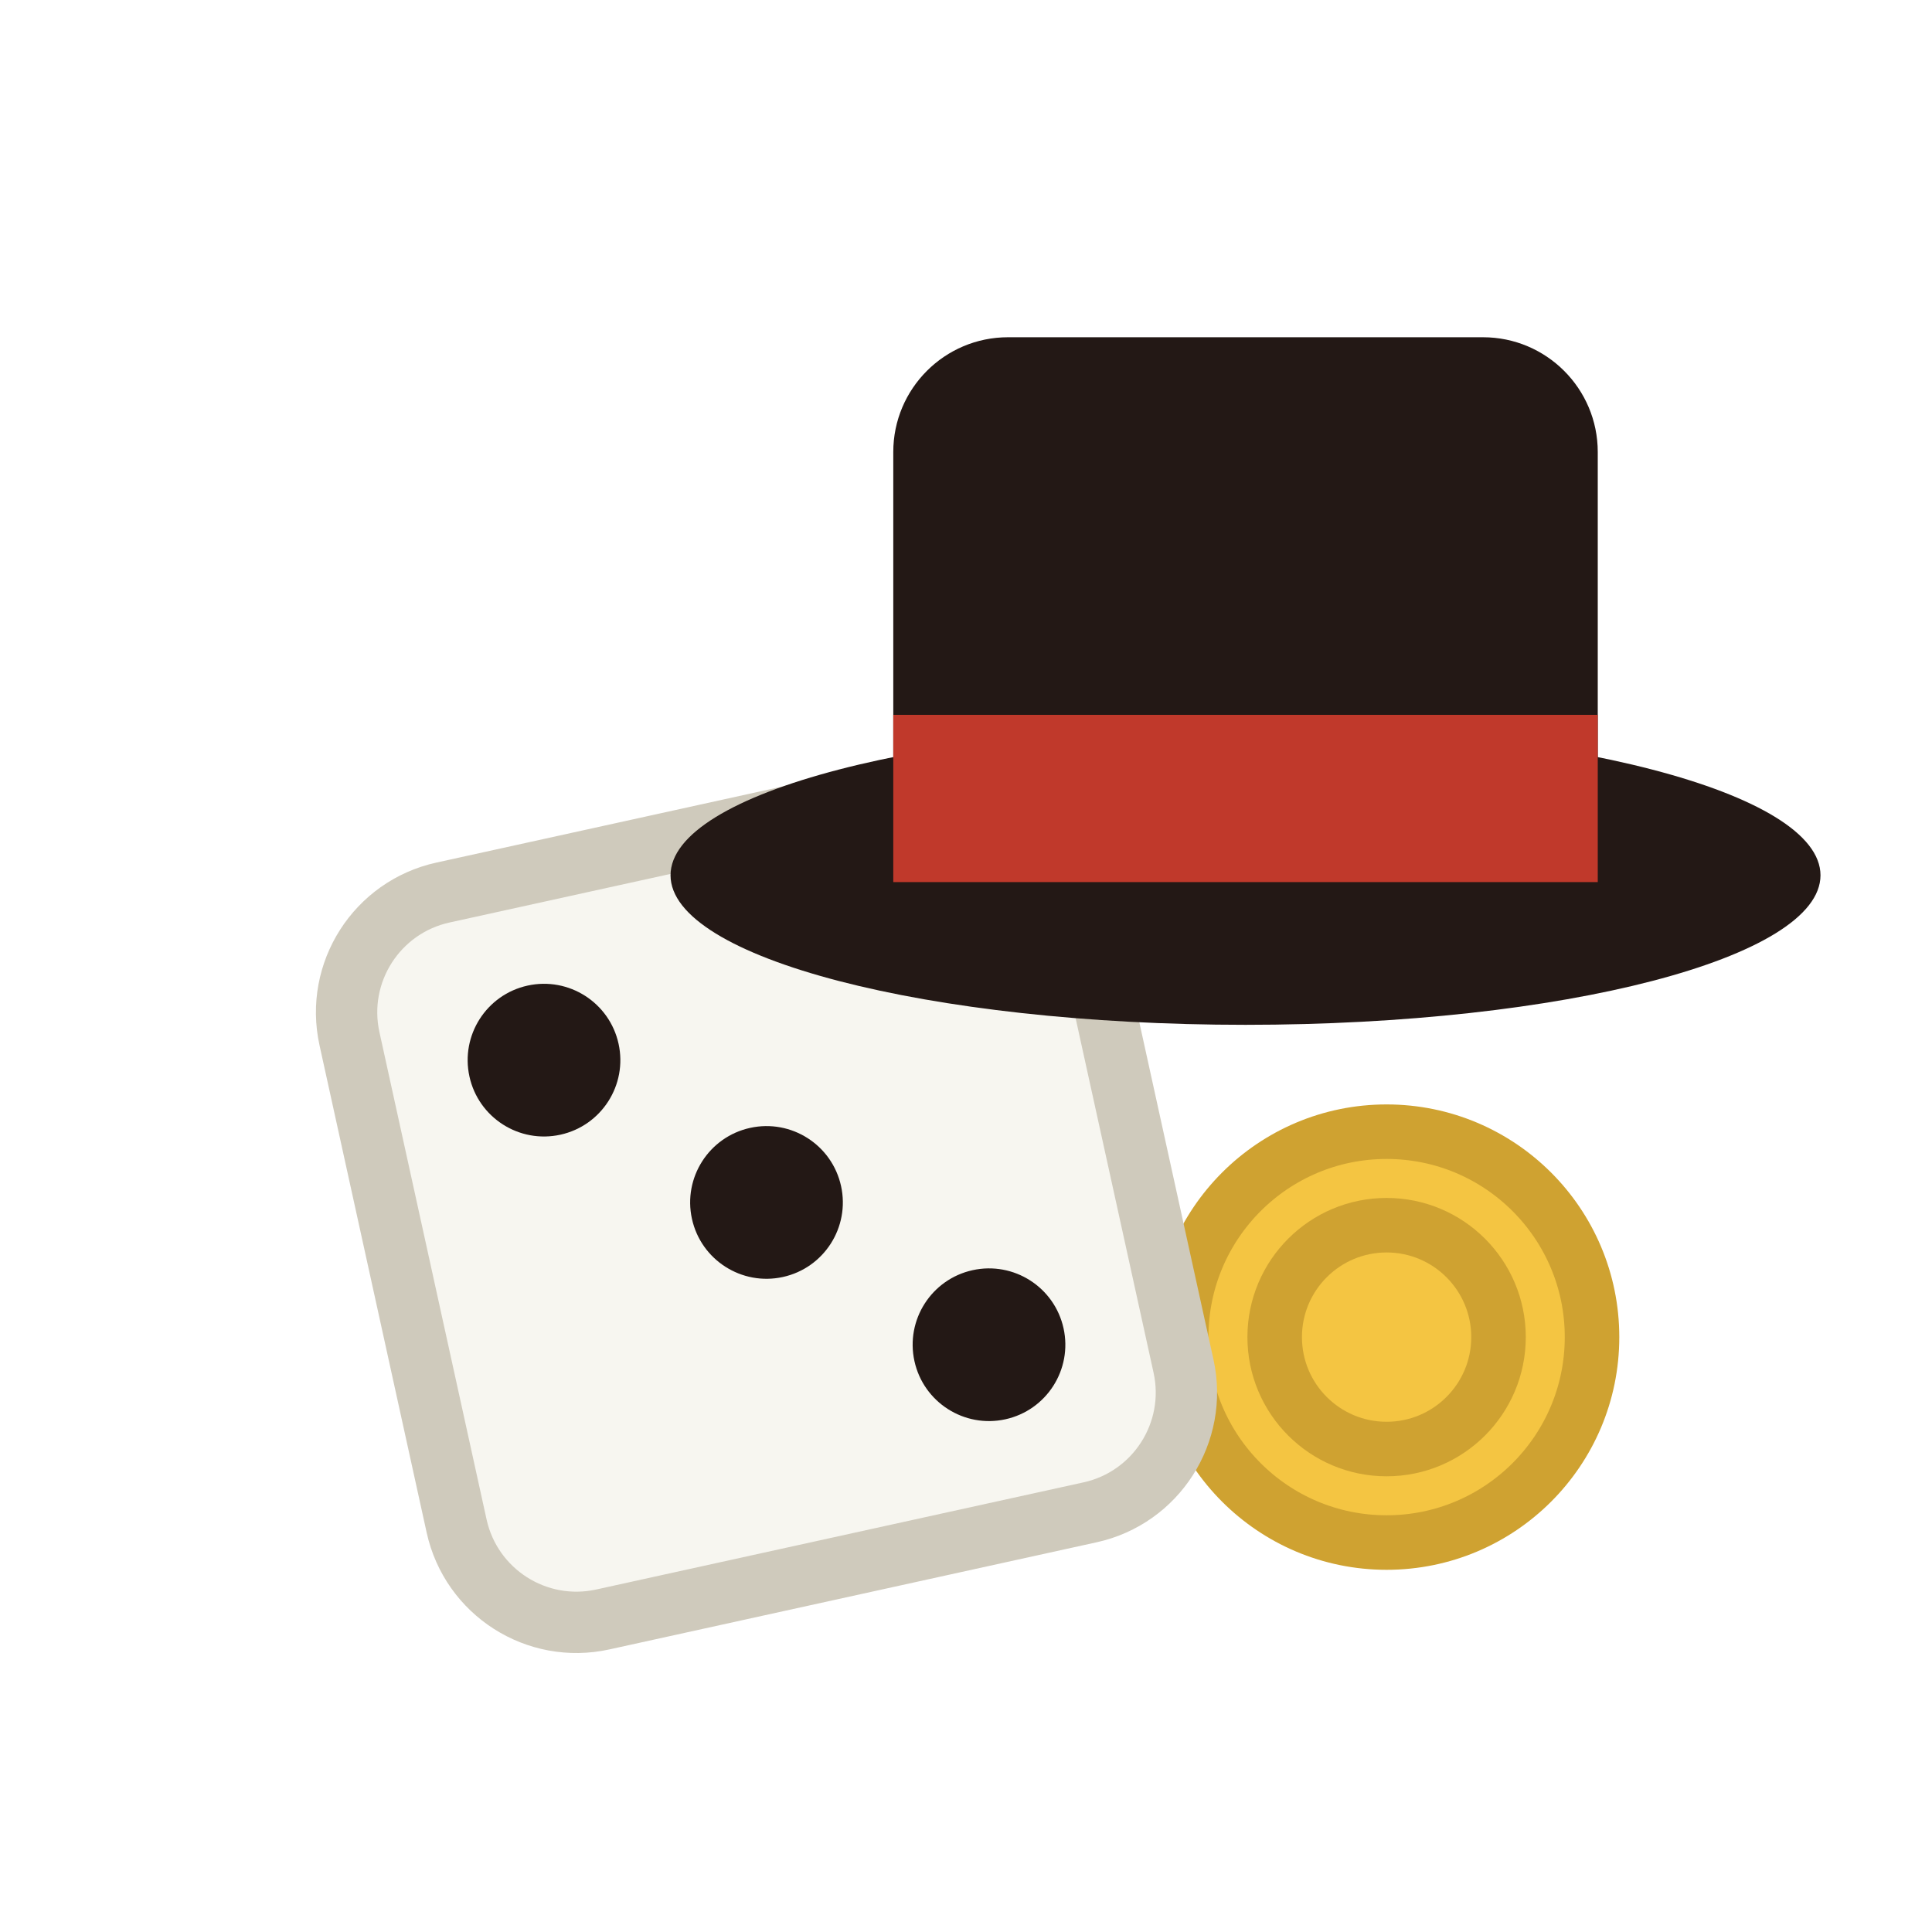
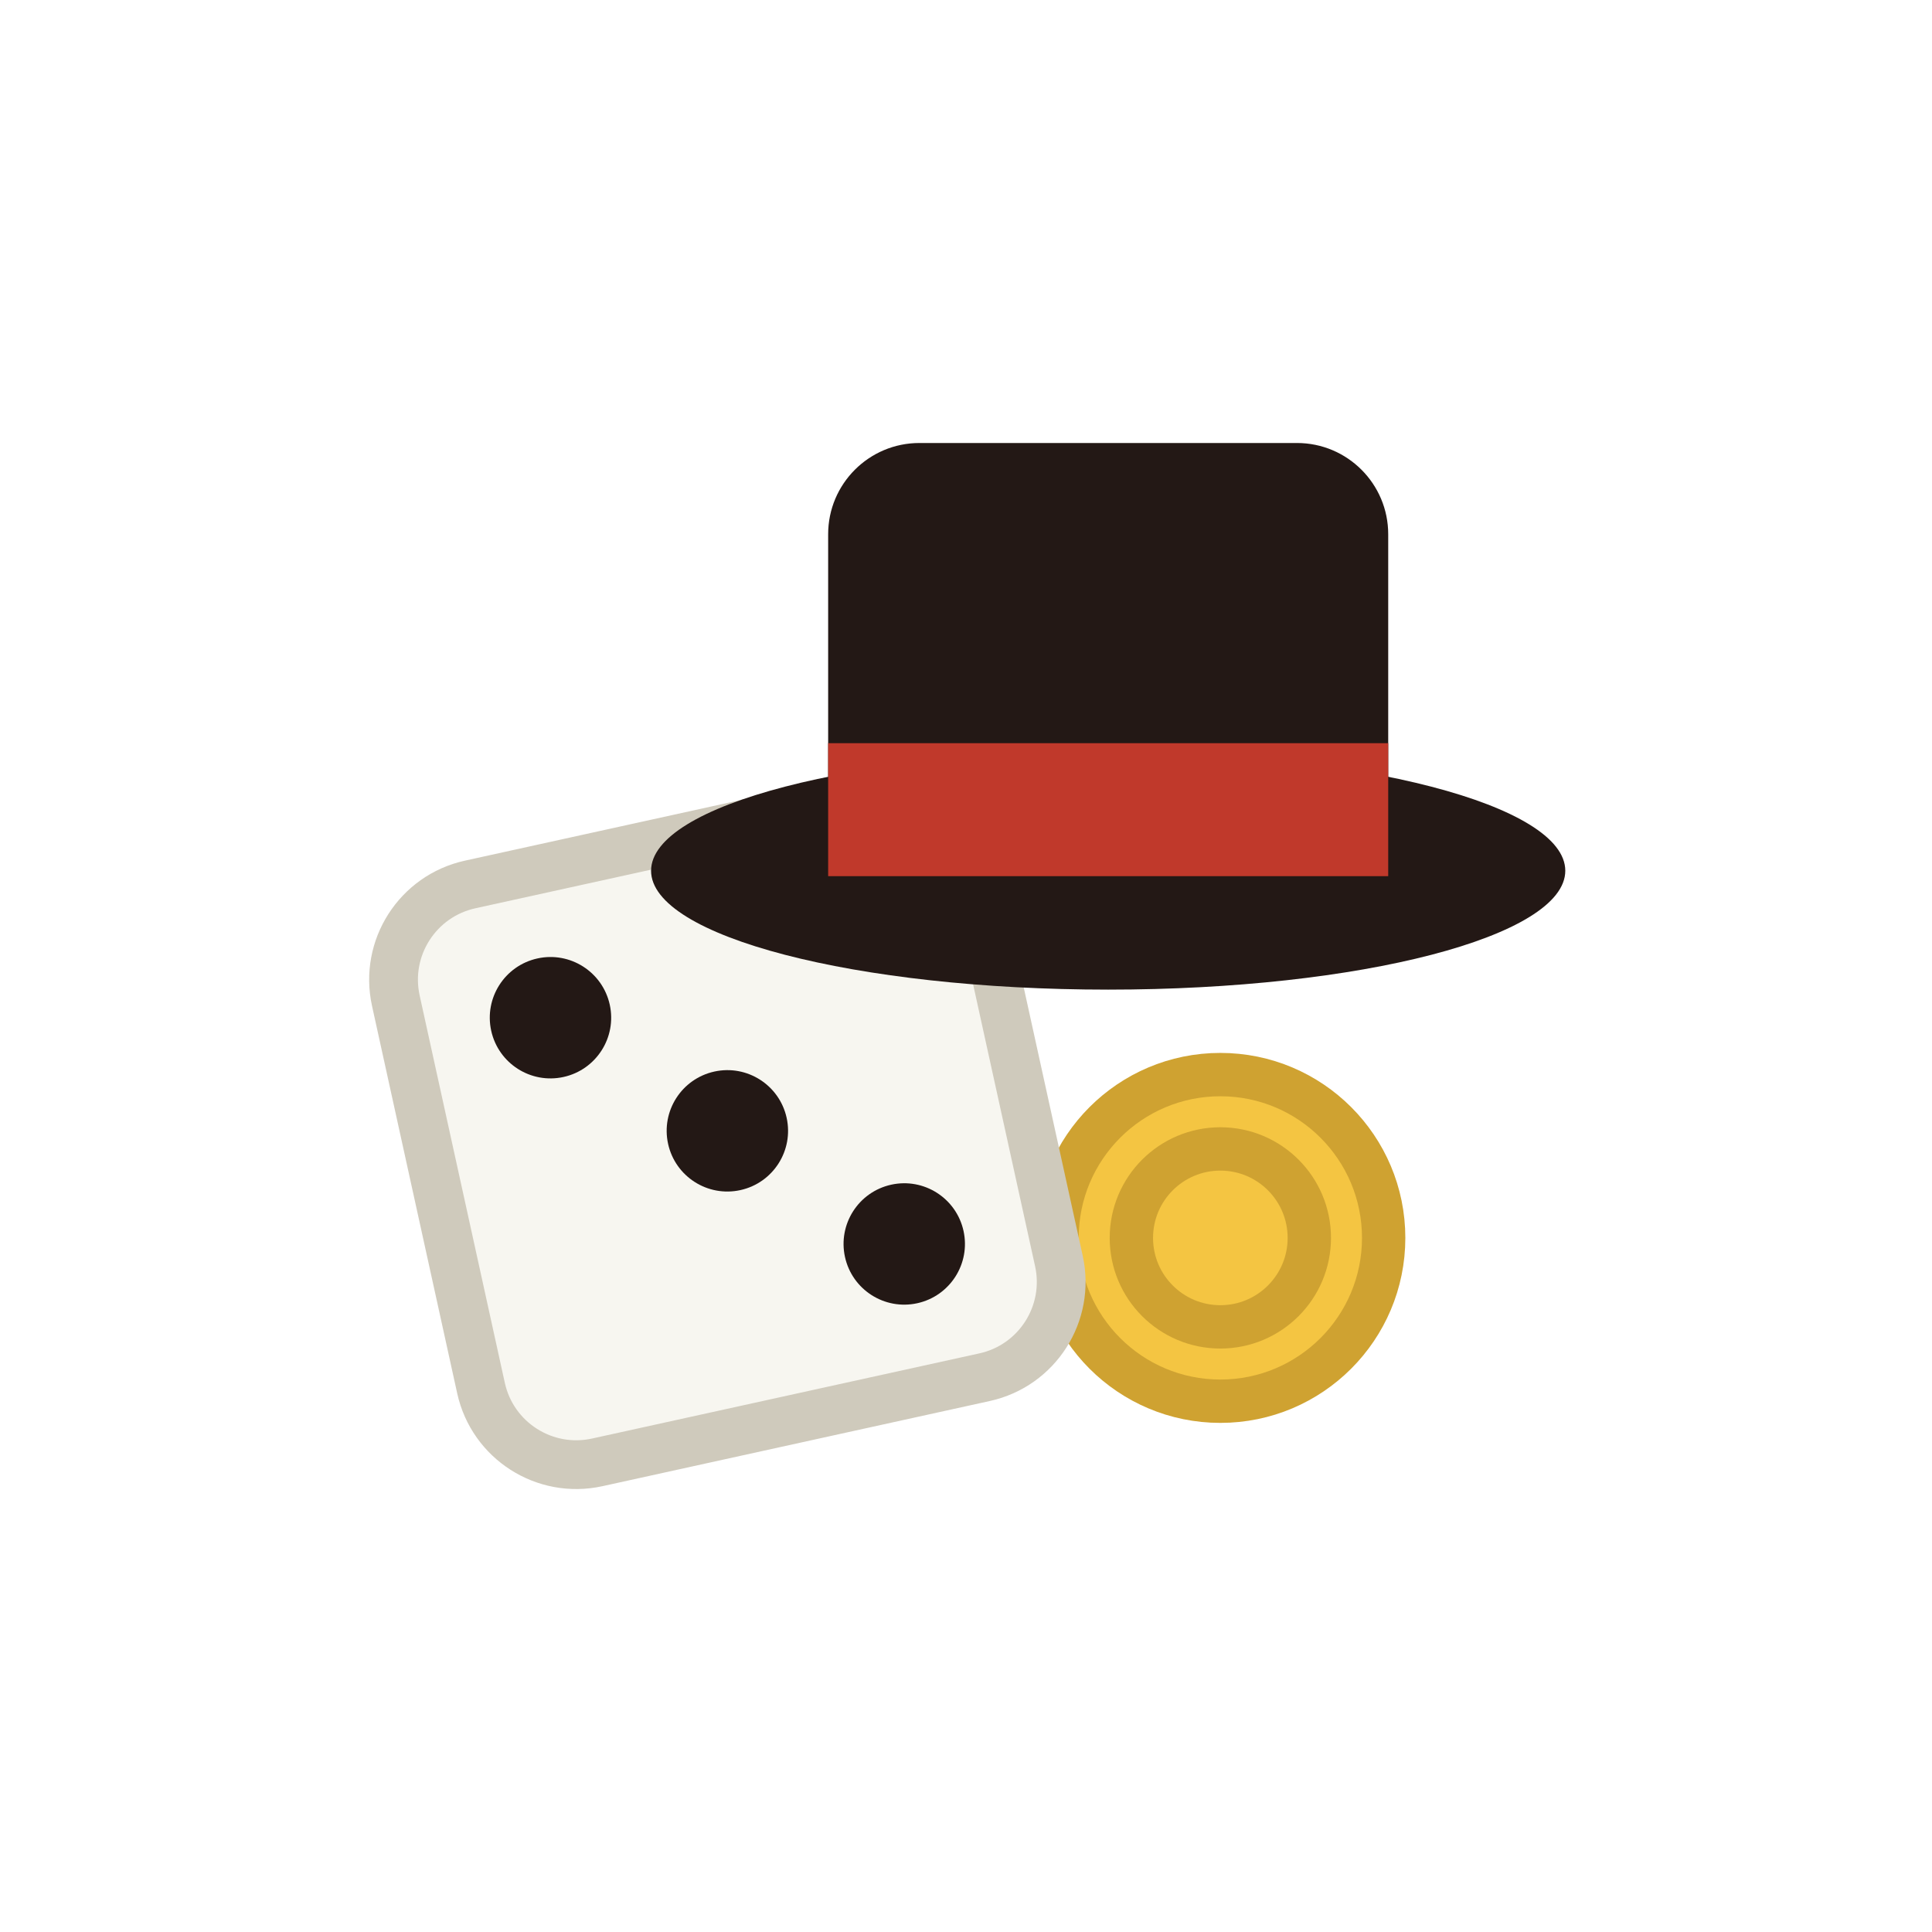
<svg xmlns="http://www.w3.org/2000/svg" id="_图层_1" data-name="图层_1" version="1.1" viewBox="0 0 283.46 283.46">
  <defs>
    <style>
      .st0 {
        fill: #f4c542;
        stroke: #cfa231;
        stroke-miterlimit: 10;
        stroke-width: 8px;
      }

      .st1 {
        fill: #f7f6f0;
        stroke: #cfcabc;
        stroke-miterlimit: 10;
        stroke-width: 9px;
      }

      .st2 {
        fill: #231815;
      }

      .st3 {
        fill: #c0392b;
      }
    </style>
  </defs>
-   <circle class="st0" cx="203.44" cy="196.18" r="30.14" />
-   <circle class="st0" cx="203.44" cy="196.18" r="16.42" />
-   <g transform="translate(112.46 176.42) rotate(-12.4)">
-     <rect class="st1" x="-54.6" y="-54.6" width="109.2" height="109.2" rx="18" />
-     <circle class="st2" cx="-27.4" cy="-27.4" r="11.2" />
-     <circle class="st2" cx="0" cy="0" r="11.2" />
-     <circle class="st2" cx="27.4" cy="27.4" r="11.2" />
+   <g transform="translate(141.73 141.73) scale(0.795) translate(-156.5 -146)">
+     <circle class="st0" cx="203.44" cy="196.18" r="30.14" />
+     <circle class="st0" cx="203.44" cy="196.18" r="16.42" />
+     <g transform="translate(112.46 176.42) rotate(-12.4)">
+       <rect class="st1" x="-54.6" y="-54.6" width="109.2" height="109.2" rx="18" />
+       <circle class="st2" cx="-27.4" cy="-27.4" r="11.2" />
+       <circle class="st2" cx="0" cy="0" r="11.2" />
+       <circle class="st2" cx="27.4" cy="27.4" r="11.2" />
+     </g>
+     <ellipse class="st2" cx="182.74" cy="128.42" rx="84.36" ry="21.94" />
+     <path class="st2" d="M131.06,129.42h103.36v-63.1c0-9.3-7.54-16.84-16.84-16.84h-69.68c-9.3,0-16.84,7.54-16.84,16.84v63.1Z" />
+     <rect class="st3" x="131.06" y="104.88" width="103.36" height="24.54" />
  </g>
-   <ellipse class="st2" cx="182.74" cy="128.42" rx="84.36" ry="21.94" />
-   <path class="st2" d="M131.06,129.42h103.36v-63.1c0-9.3-7.54-16.84-16.84-16.84h-69.68c-9.3,0-16.84,7.54-16.84,16.84v63.1Z" />
-   <rect class="st3" x="131.06" y="104.88" width="103.36" height="24.54" />
</svg>
